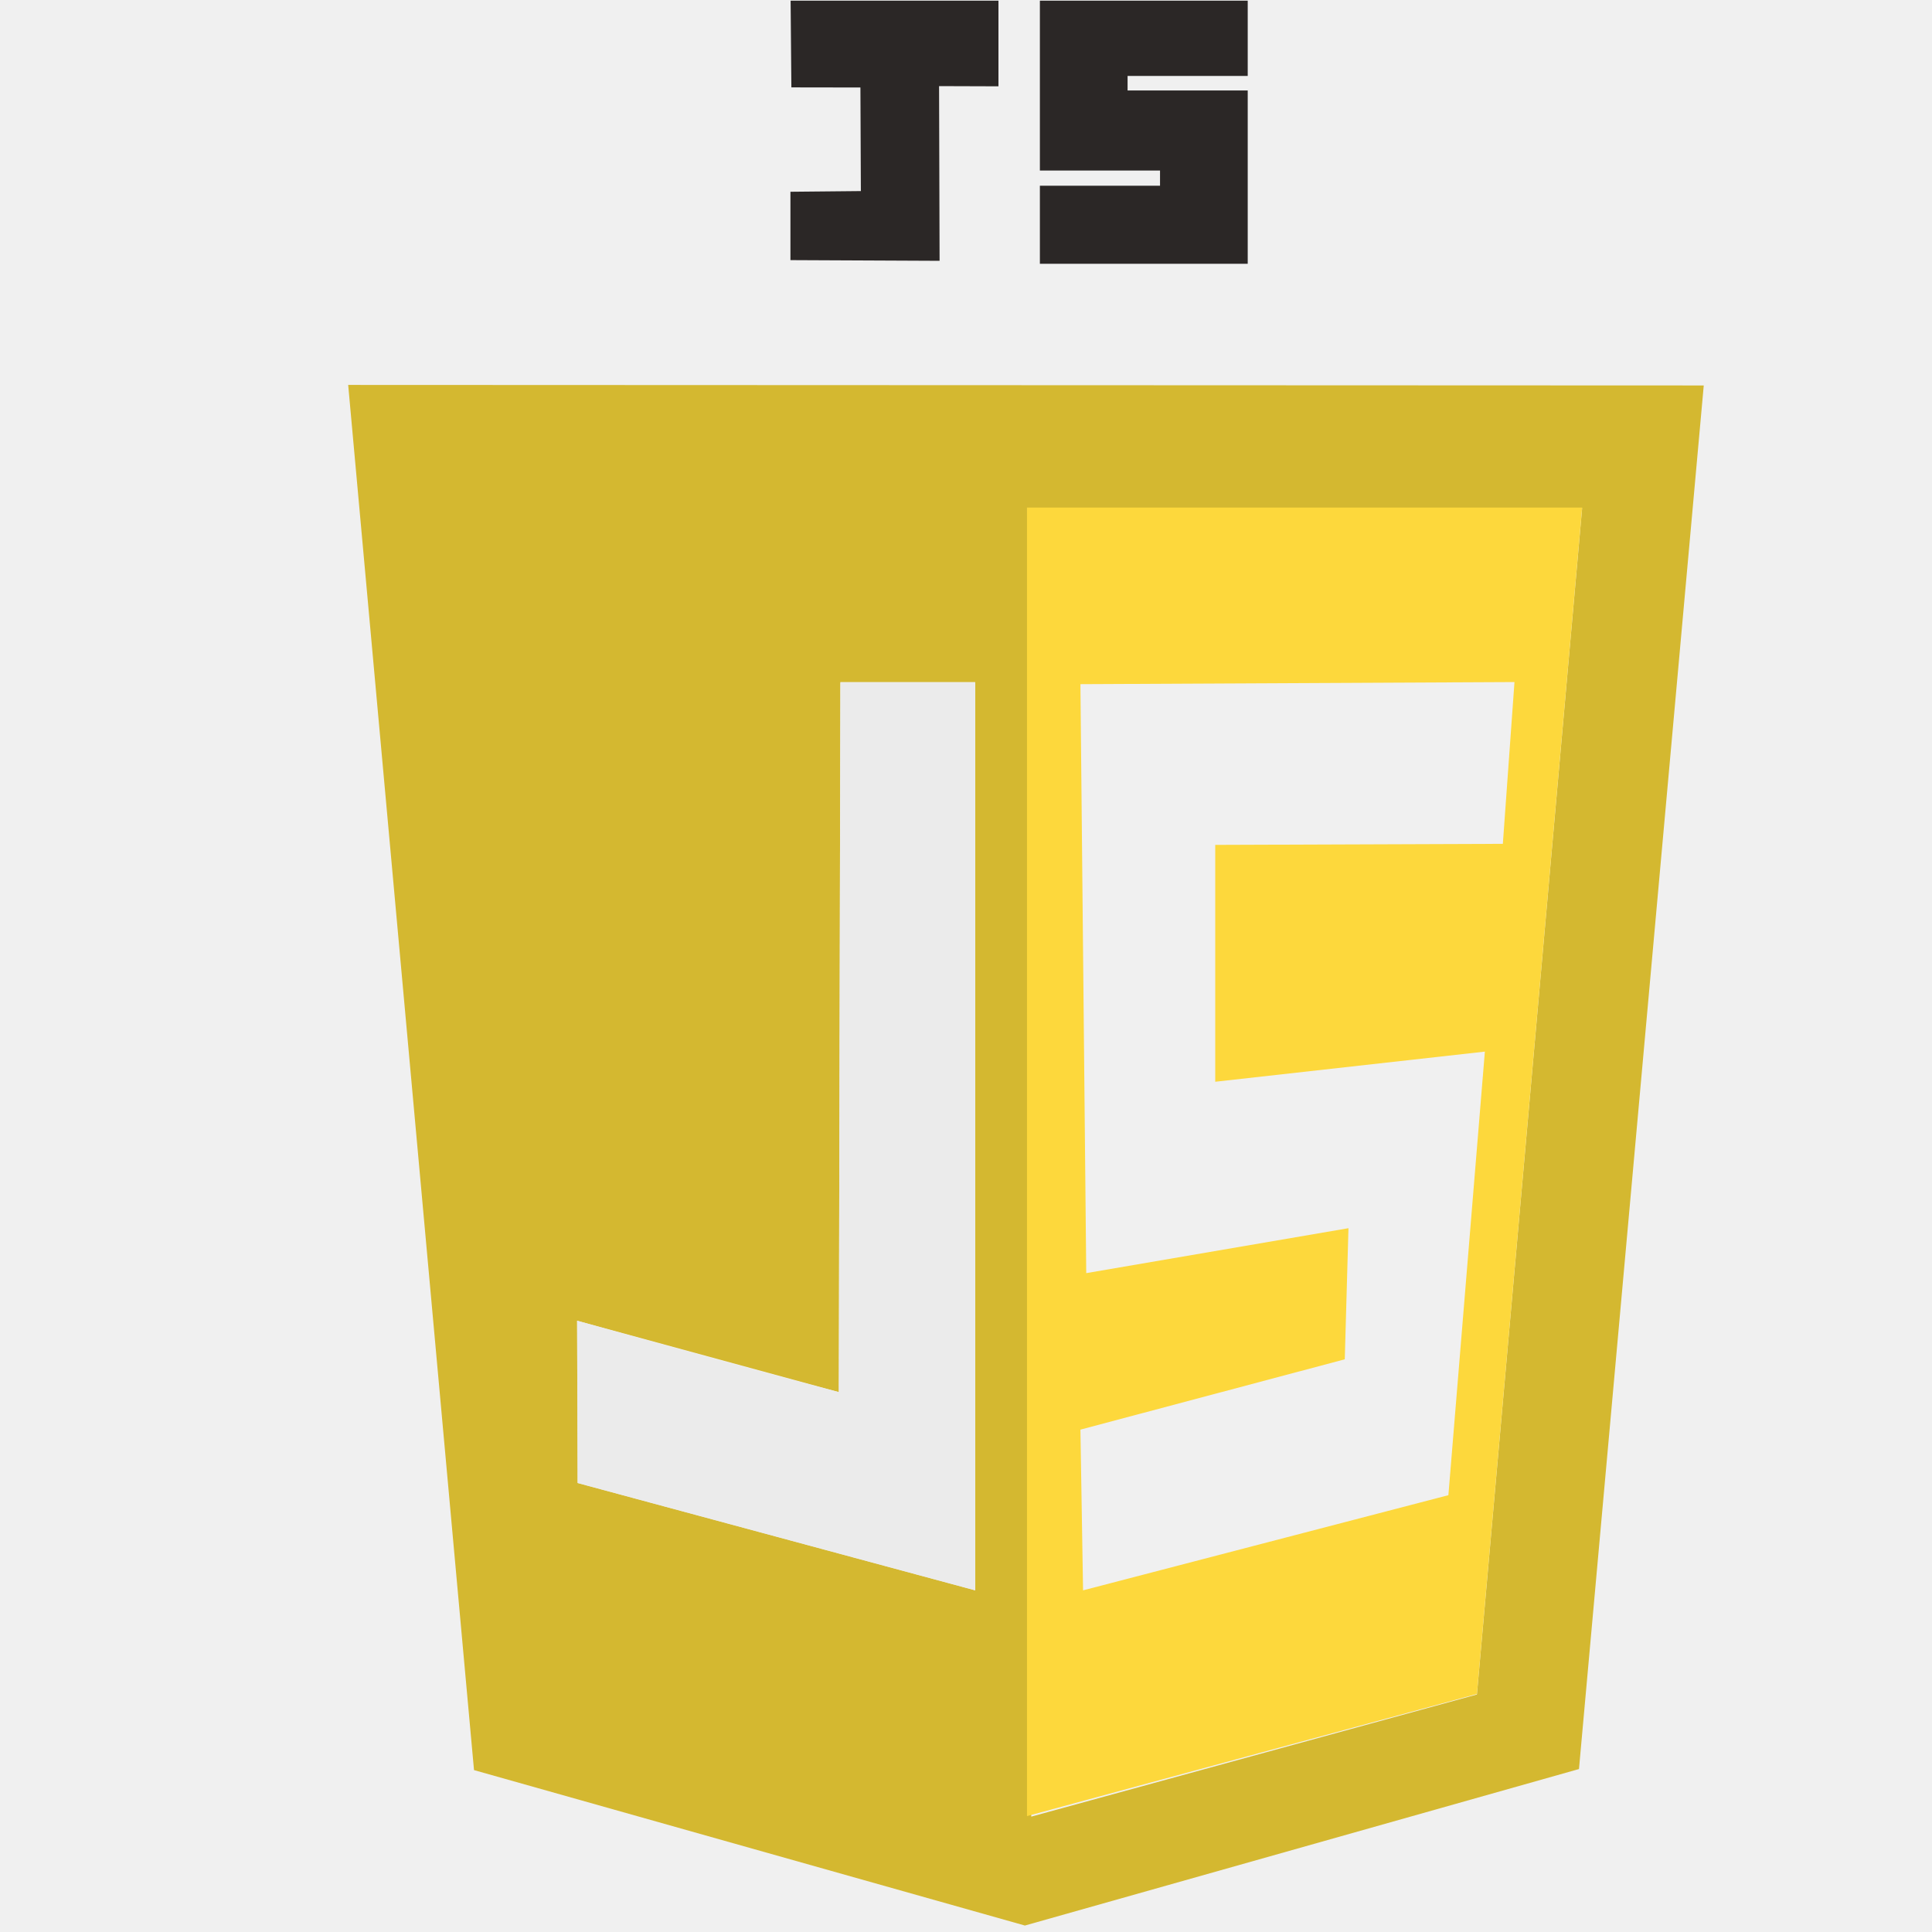
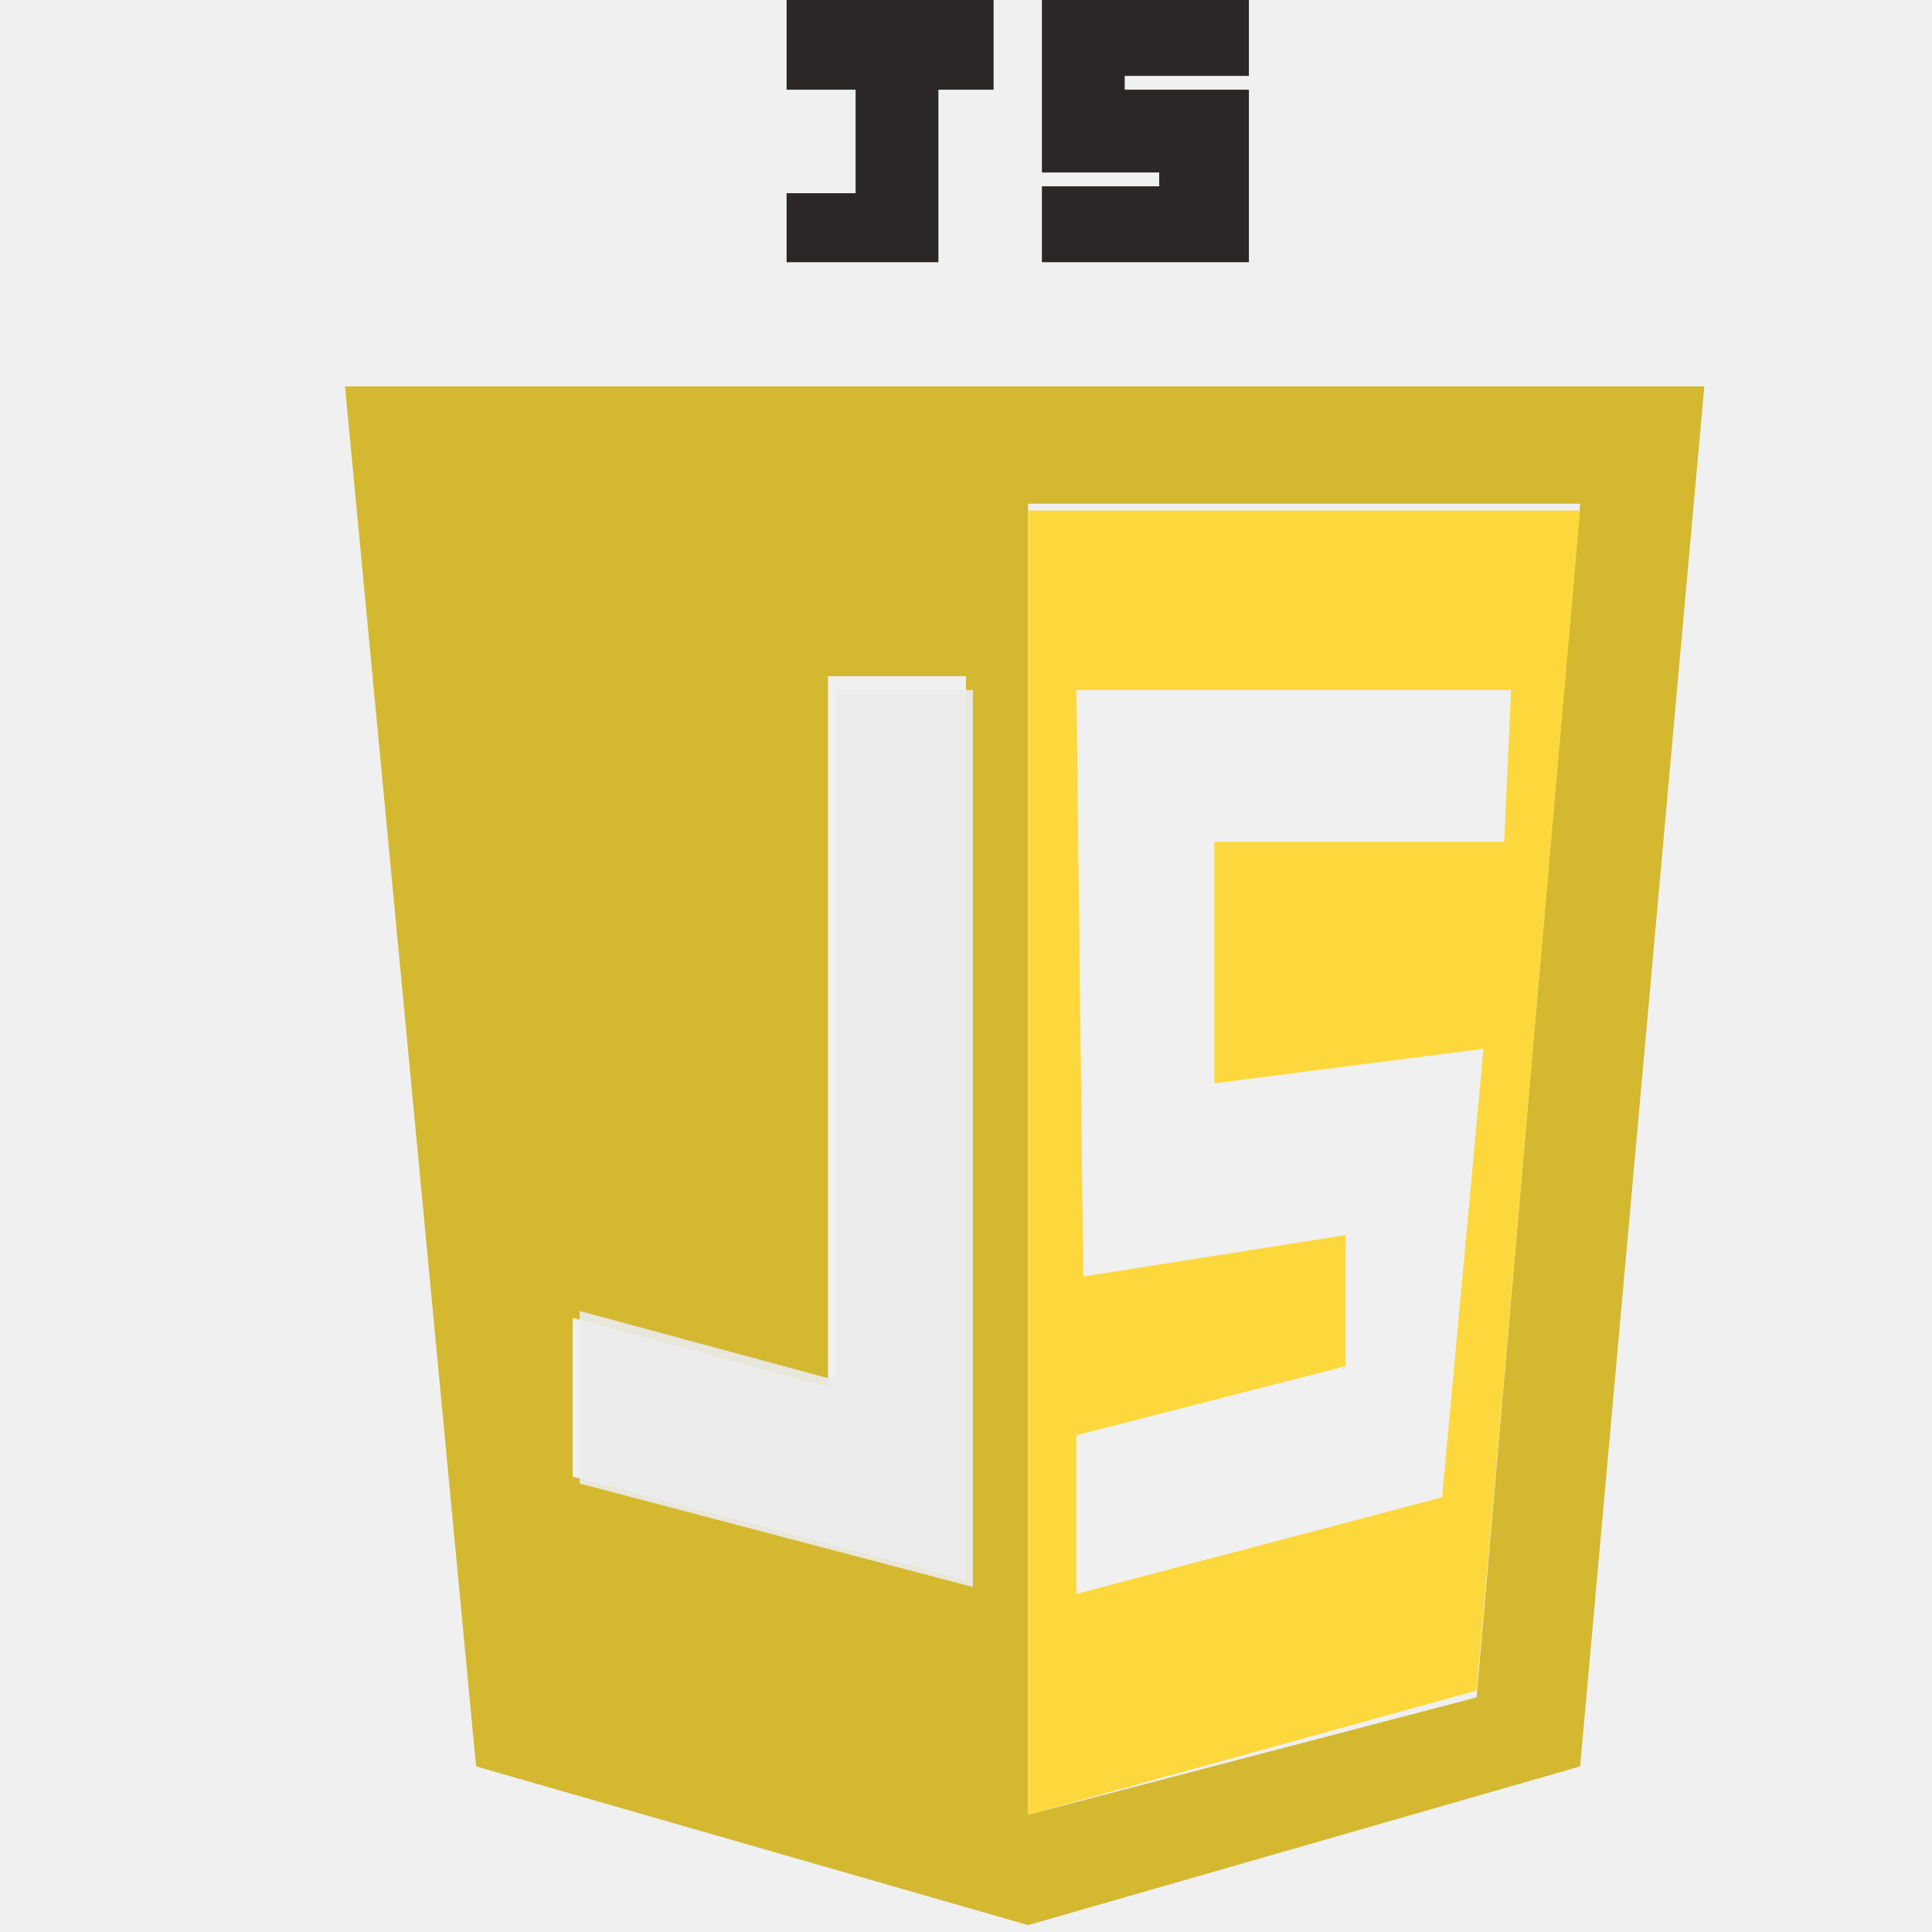
- <svg xmlns="http://www.w3.org/2000/svg" id="svg4525" viewBox="0 0 2.798 2.798" width="24" height="24" version="1.1">
-   <defs id="defs12" />
-   <style id="style2">.st0{fill:#d4b830}.st1,.st2{opacity:.986;fill:#ebebeb;fill-opacity:0;enable-background:new}.st2{fill-opacity:.922}.st3{fill:#fdd83c}</style>
-   <g id="g5193" transform="matrix(0.00765674,0,0,0.00765674,0.5425366,-0.3108068)">
-     <path id="path5113" class="st0" d="M 18.8,375.4 -5,113.4 251.4,113.5 227.8,375.2 123,404.8 Z m 189.7,-14.3 19.9,-224.4 h -105 l 0.8,247.5 z M 113.6,169.6 H 88.1 l -0.3,134.3 -49.5,-13.5 0.1,30.7 75.2,20.3 z" style="fill:#d4b830" />
-     <path id="path5159" class="st1" d="m 105.2,338.9 c -3.3,-1 -19.6,-5.4 -36.2,-9.9 l -30.1,-8.1 v -15.1 c 0,-14.8 0,-15.1 1.5,-14.6 0.8,0.3 11.8,3.3 24.4,6.8 l 22.9,6.3 0.2,-67 0.2,-67 h 25 v 85.2 c 0,67.7 -0.2,85.2 -0.9,85.2 -0.5,-0.1 -3.7,-0.9 -7,-1.8 z" style="opacity:0.986;fill:#ebebeb;fill-opacity:0;enable-background:new" />
-     <path id="path5157" class="st2" d="m 38.4,321.1 -0.1,-30.7 c 0,0 31.6,8.9 49.5,13.5 l 0.3,-134.2 h 25.5 v 171.7 z" style="opacity:0.986;fill:#ebebeb;fill-opacity:0.922;enable-background:new" />
-     <path id="path5117" class="st3" d="m 123.4,136.6 h 105 L 208.5,361 123.4,384.1 Z m 79.7,186.8 6.9,-83.9 -51,5.7 v -44.8 l 54.4,-0.2 2.2,-30.6 -82.1,0.4 1.1,111.4 49.6,-8.5 -0.7,24.8 -50,13.3 0.5,30.4 z" style="fill:#fdd83c" />
+ <svg xmlns="http://www.w3.org/2000/svg" viewBox="0 0 2.8 2.8" width="24" height="24">
+   <path d="M.69 2.56L.5.56h1.97l-.18 2-.8.23zm1.45-.1L2.29.73h-.8v1.9zM1.4.98h-.2v1.03l-.37-.1v.23l.57.15z" fill="#d4b830" />
+   <path d="M1.35 2.28l-.28-.07-.23-.06v-.12l.01-.11.19.05.17.05V.99h.2V2.3c-.01 0-.04 0-.06-.02z" opacity=".99" fill="none" />
+   <path d="M.84 2.15V1.9l.37.1V1h.2V2.3z" opacity=".99" fill="#ebebeb" fill-opacity=".92" />
+   <path d="M1.49.74h.8l-.15 1.71-.65.18zm.6 1.43l.06-.65-.39.05v-.35h.42L2.19 1h-.63l.01.85.38-.06v.19l-.39.1v.23z" fill="#fdd83c" />
+   <g>
+     <path d="M129.09-145.08l-.8-.22-.2-2.02h2l-.19 2.02z" fill="#264de4" />
+     <path d="M129.1-145.25l.65-.18.15-1.73h-.8z" fill="#2965f1" />
+     <path d="M129.1-146.4h-.59l.03.24h.55zm-.63-.51l.02.25h.6v-.25zm.11 1.26l.51.14v-.25l-.28-.08-.01-.2h-.25z" fill="#ebebeb" />
+     <path d="M128.57-147.87h.3v.12h-.18v.13h.18v.12h-.3zm.36 0h.3v.1h-.18v.03h.18v.25h-.3v-.12h.17v-.02h-.17zm.36 0h.3v.1h-.18v.03h.18v.25h-.3v-.12h.17v-.02h-.17z" />
+     <path d="M129.67-146.4l.04-.51h-.62v.25h.35l-.02.25h-.33v.25h.3l-.02.32-.28.08v.25l.51-.14v-.04l.06-.65z" fill="#fff" />
  </g>
-   <g id="g910" transform="matrix(0.1243733,0,0,0.1243733,127.6833,-147.8791)">
-     <path id="path887" d="M 11.31,22.54 4.81,20.73 3.34,4.46 H 19.3 l -1.45,16.27 z" style="fill:#264de4" />
-     <path id="path889" d="M 11.32,21.15 16.6,19.69 17.84,5.79 H 11.32 Z" style="fill:#2965f1" />
-     <path id="path891" d="M 11.32,11.82 H 6.68 l 0.18,2 h 4.46 z m -5,-4.04 0.18,2 h 4.82 v -2 z m 0.9,10.17 4.1,1.13 V 17.01 L 9.09,16.41 8.95,14.81 H 6.94 Z" style="fill:#ebebeb" />
-     <path id="path893" d="m 7.1,0.04 h 2.42 v 1 h -1.4 v 1.02 h 1.4 v 1 H 7.1 Z m 2.9,0 h 2.42 v 0.88 h -1.4 v 0.17 h 1.4 V 3.11 H 10 V 2.2 h 1.4 V 2.02 H 10 Z m 2.9,0 h 2.42 v 0.88 h -1.4 v 0.17 h 1.4 V 3.11 H 12.9 V 2.2 h 1.41 V 2.02 h -1.4 z" />
-     <path id="path895" d="m 15.95,11.82 0.36,-4.04 h -5 v 2 h 2.82 l -0.19,2.04 h -2.63 v 2 h 2.46 l -0.23,2.59 -2.23,0.6 v 2.07 l 4.1,-1.13 0.03,-0.34 0.46,-5.25 z" style="fill:#ffffff" />
-   </g>
-   <path style="fill:#2b2726" id="path893-3" d="m 1.145,0.001 h 0.301 v 0.124 0 l -0.086,-2.8e-4 7.4e-4,0.253 -0.216,-0.001 v -0.099 l 0.102,-0.001 -6.4e-4,-0.15 -0.1,-1.6e-4 z m 0.361,0 h 0.301 v 0.109 h -0.174 v 0.021 h 0.174 v 0.251 h -0.301 v -0.113 h 0.174 v -0.022 h -0.174 z" />
+   <path d="M1.14 0h.3v.13h-.08v.25h-.22v-.1h.1V.13h-.1zm.37 0h.3v.11h-.18v.02h.18v.25h-.3V.27h.17V.25h-.17z" fill="#2b2726" />
</svg>
